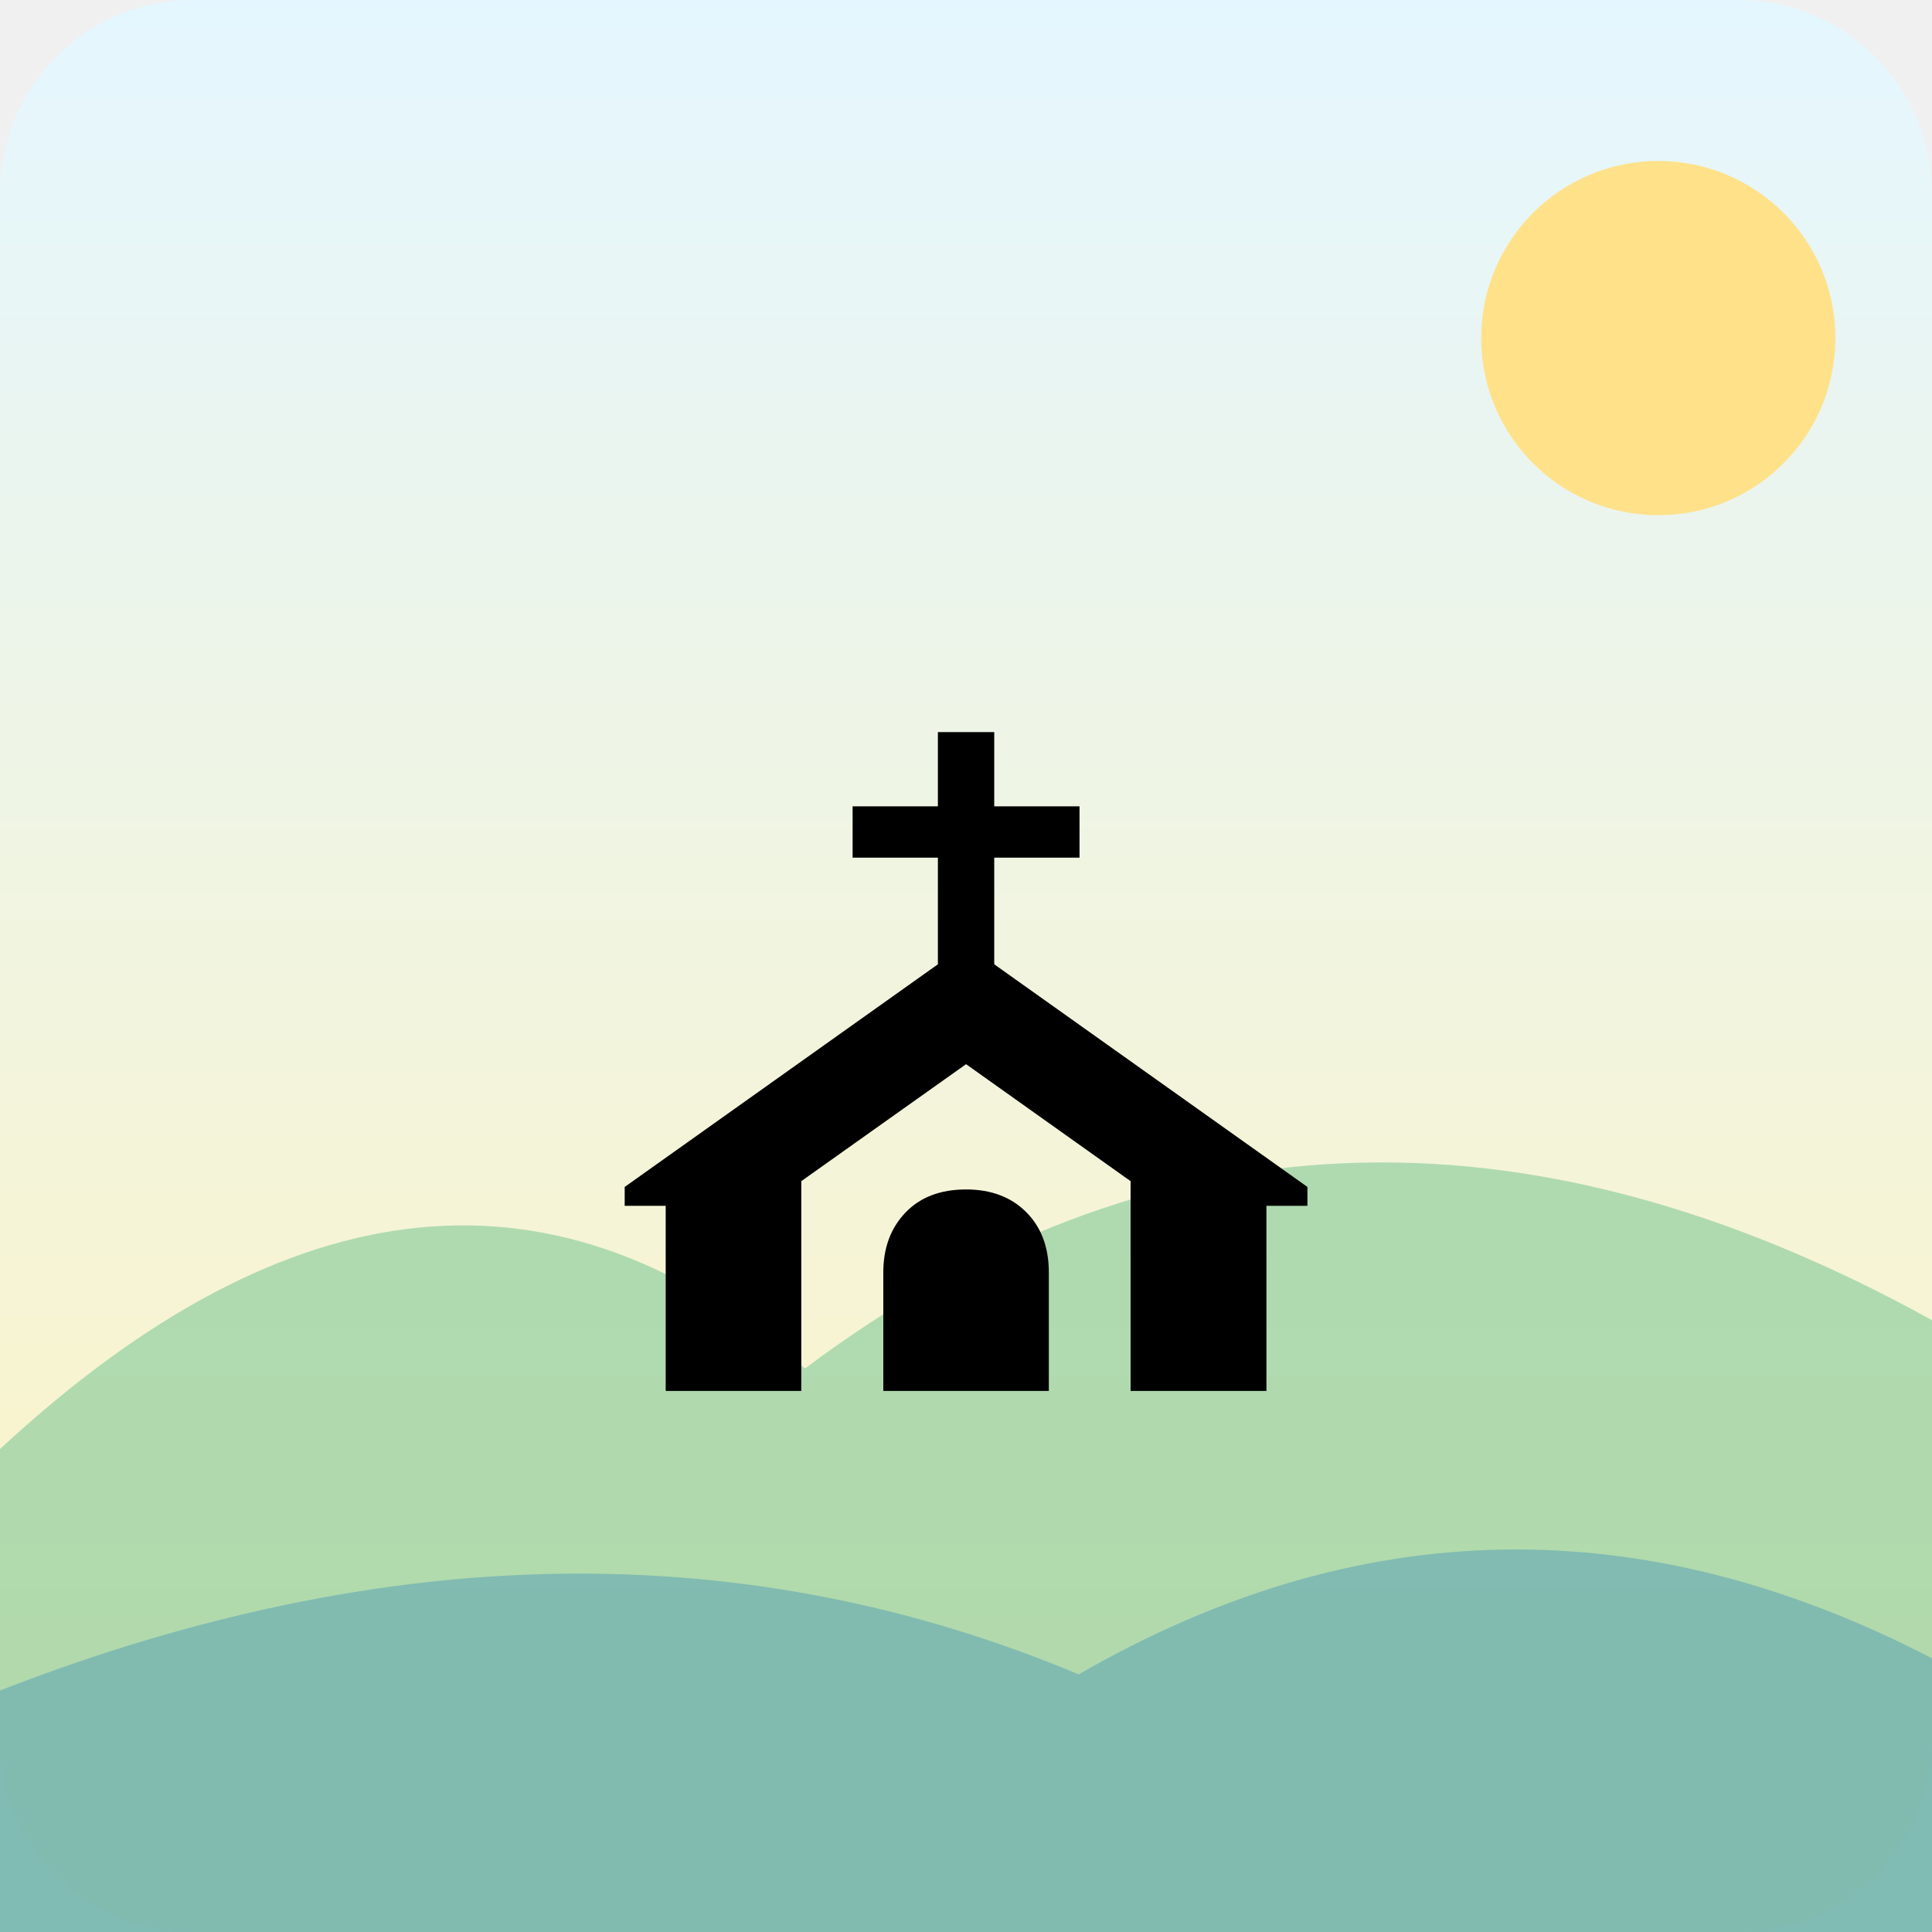
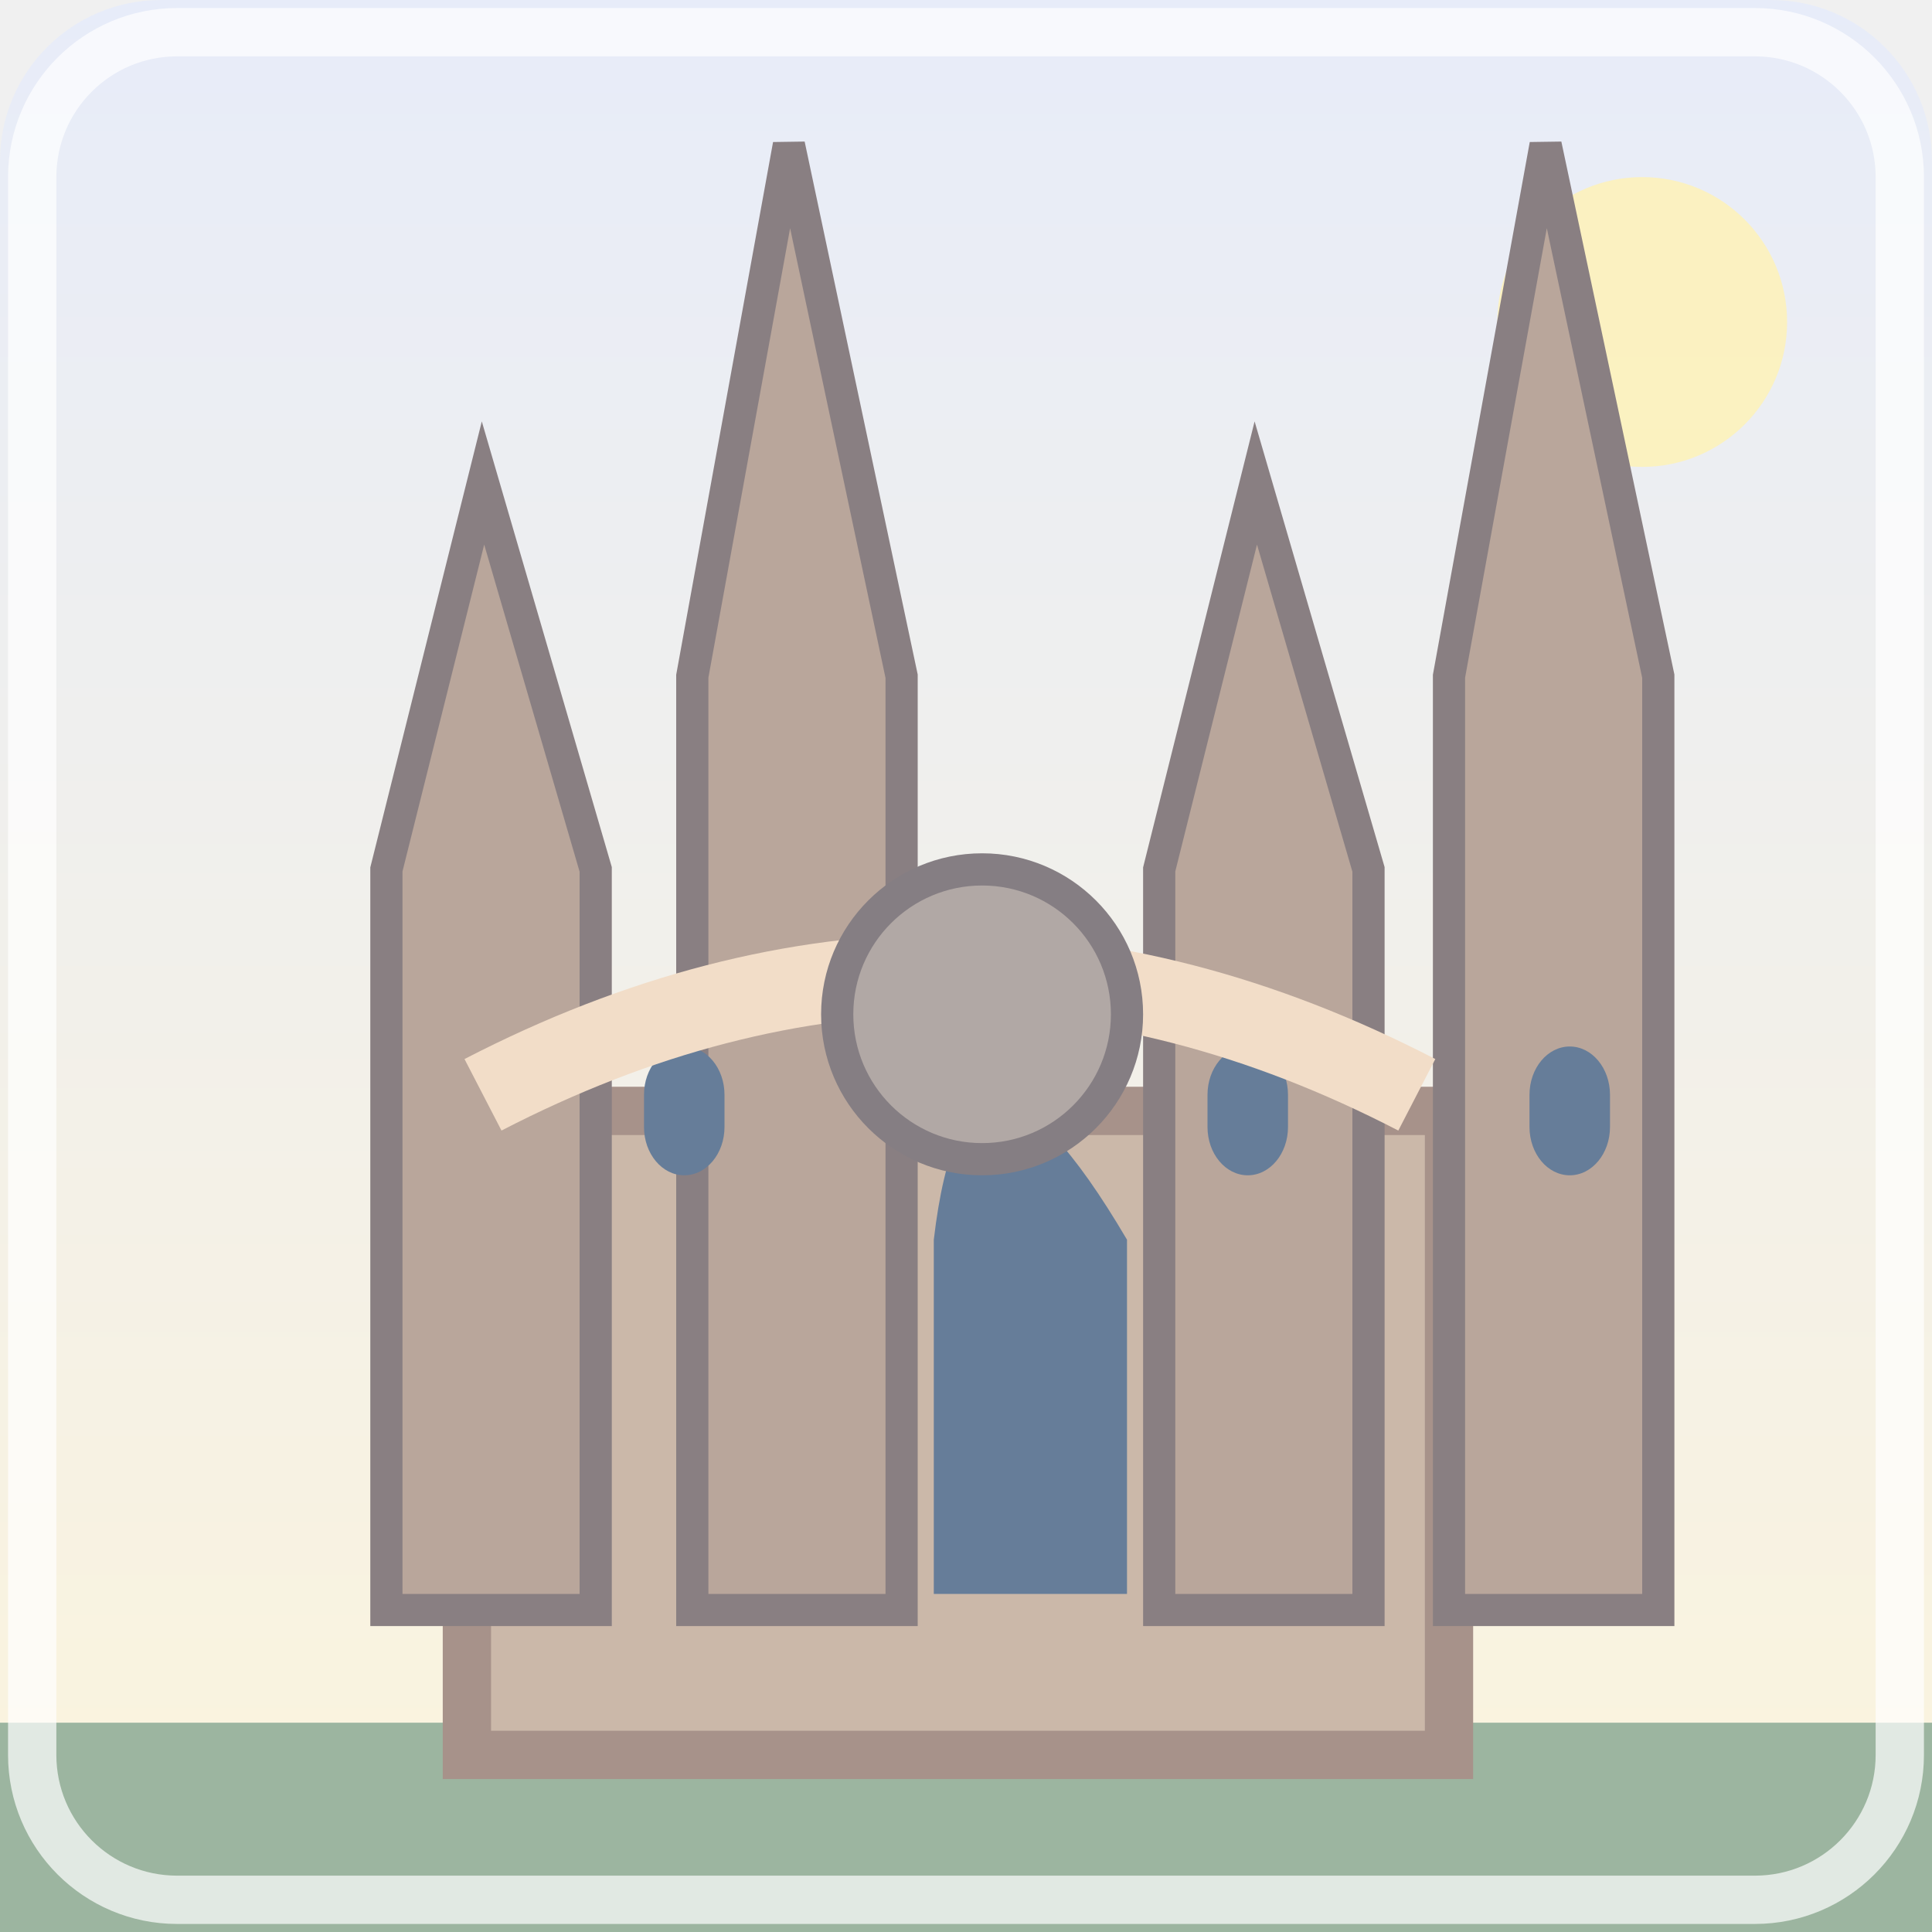
<svg xmlns="http://www.w3.org/2000/svg" viewBox="0 0 120 120" role="img">
  <defs>
    <linearGradient id="sky" x2="0" y2="1">
-       <stop stop-color="#e4f6ff" />
-       <stop offset="1" stop-color="#fff3bf" />
+       <stop stop-color="#e7ecf9" />
+       <stop offset="1" stop-color="#fcf4dc" />
    </linearGradient>
  </defs>
-   <rect width="120" height="120" rx="12" fill="url(#sky)" />
-   <circle cx="103" cy="21" r="11" fill="#ffe18a" />
-   <path d="M0 90Q27 65 50 85Q82 61 120 82V120H0Z" fill="#91cfa0" opacity=".7" />
-   <path d="M0 105Q36 91 67 104Q93 89 120 103V120H0Z" fill="#6caeb2" opacity=".7" />
-   <text x="60" y="68" font-size="53" text-anchor="middle" dominant-baseline="middle">⛪</text>
+   <rect width="120" height="120" rx="10" fill="url(#sky)" />
+   <circle cx="102" cy="20" r="9" fill="#fff2b4" opacity=".8" />
+   <path d="M0 107H120V120H0Z" fill="#9cb5a0" />
+   <rect x="29" y="69" width="61" height="40" fill="#cbb8a9" stroke="#a7928a" stroke-width="3" />
+   <g fill="#b9a69b" stroke="#897f82" stroke-width="2">
+     <path d="M24 100V54L30 30L37 54V100Z" />
+     <path d="M43 100V42L49 9L56 42V100Z" />
+     <path d="M72 100V54L78 30L85 54V100Z" />
+     <path d="M90 100V42L96 9L103 42V100Z" />
+   </g>
+   <path d="M58 99V77Q60 60 70 77V99Z" fill="#667d99" />
+   <g fill="#667d99">
+     <rect x="40" y="65" width="5" height="8" rx="3" />
+     <rect x="75" y="65" width="5" height="8" rx="3" />
+     <rect x="95" y="65" width="5" height="8" rx="3" />
+   </g>
+   <path d="M30 68Q59 53 88 68" fill="none" stroke="#f2ddc8" stroke-width="5" />
+   <circle cx="61" cy="63" r="9" fill="#b1a8a5" stroke="#857e83" stroke-width="2" />
+   <rect x="2" y="2" width="116" height="116" rx="9" fill="none" stroke="#fff" stroke-width="3" opacity=".7" />
</svg>
